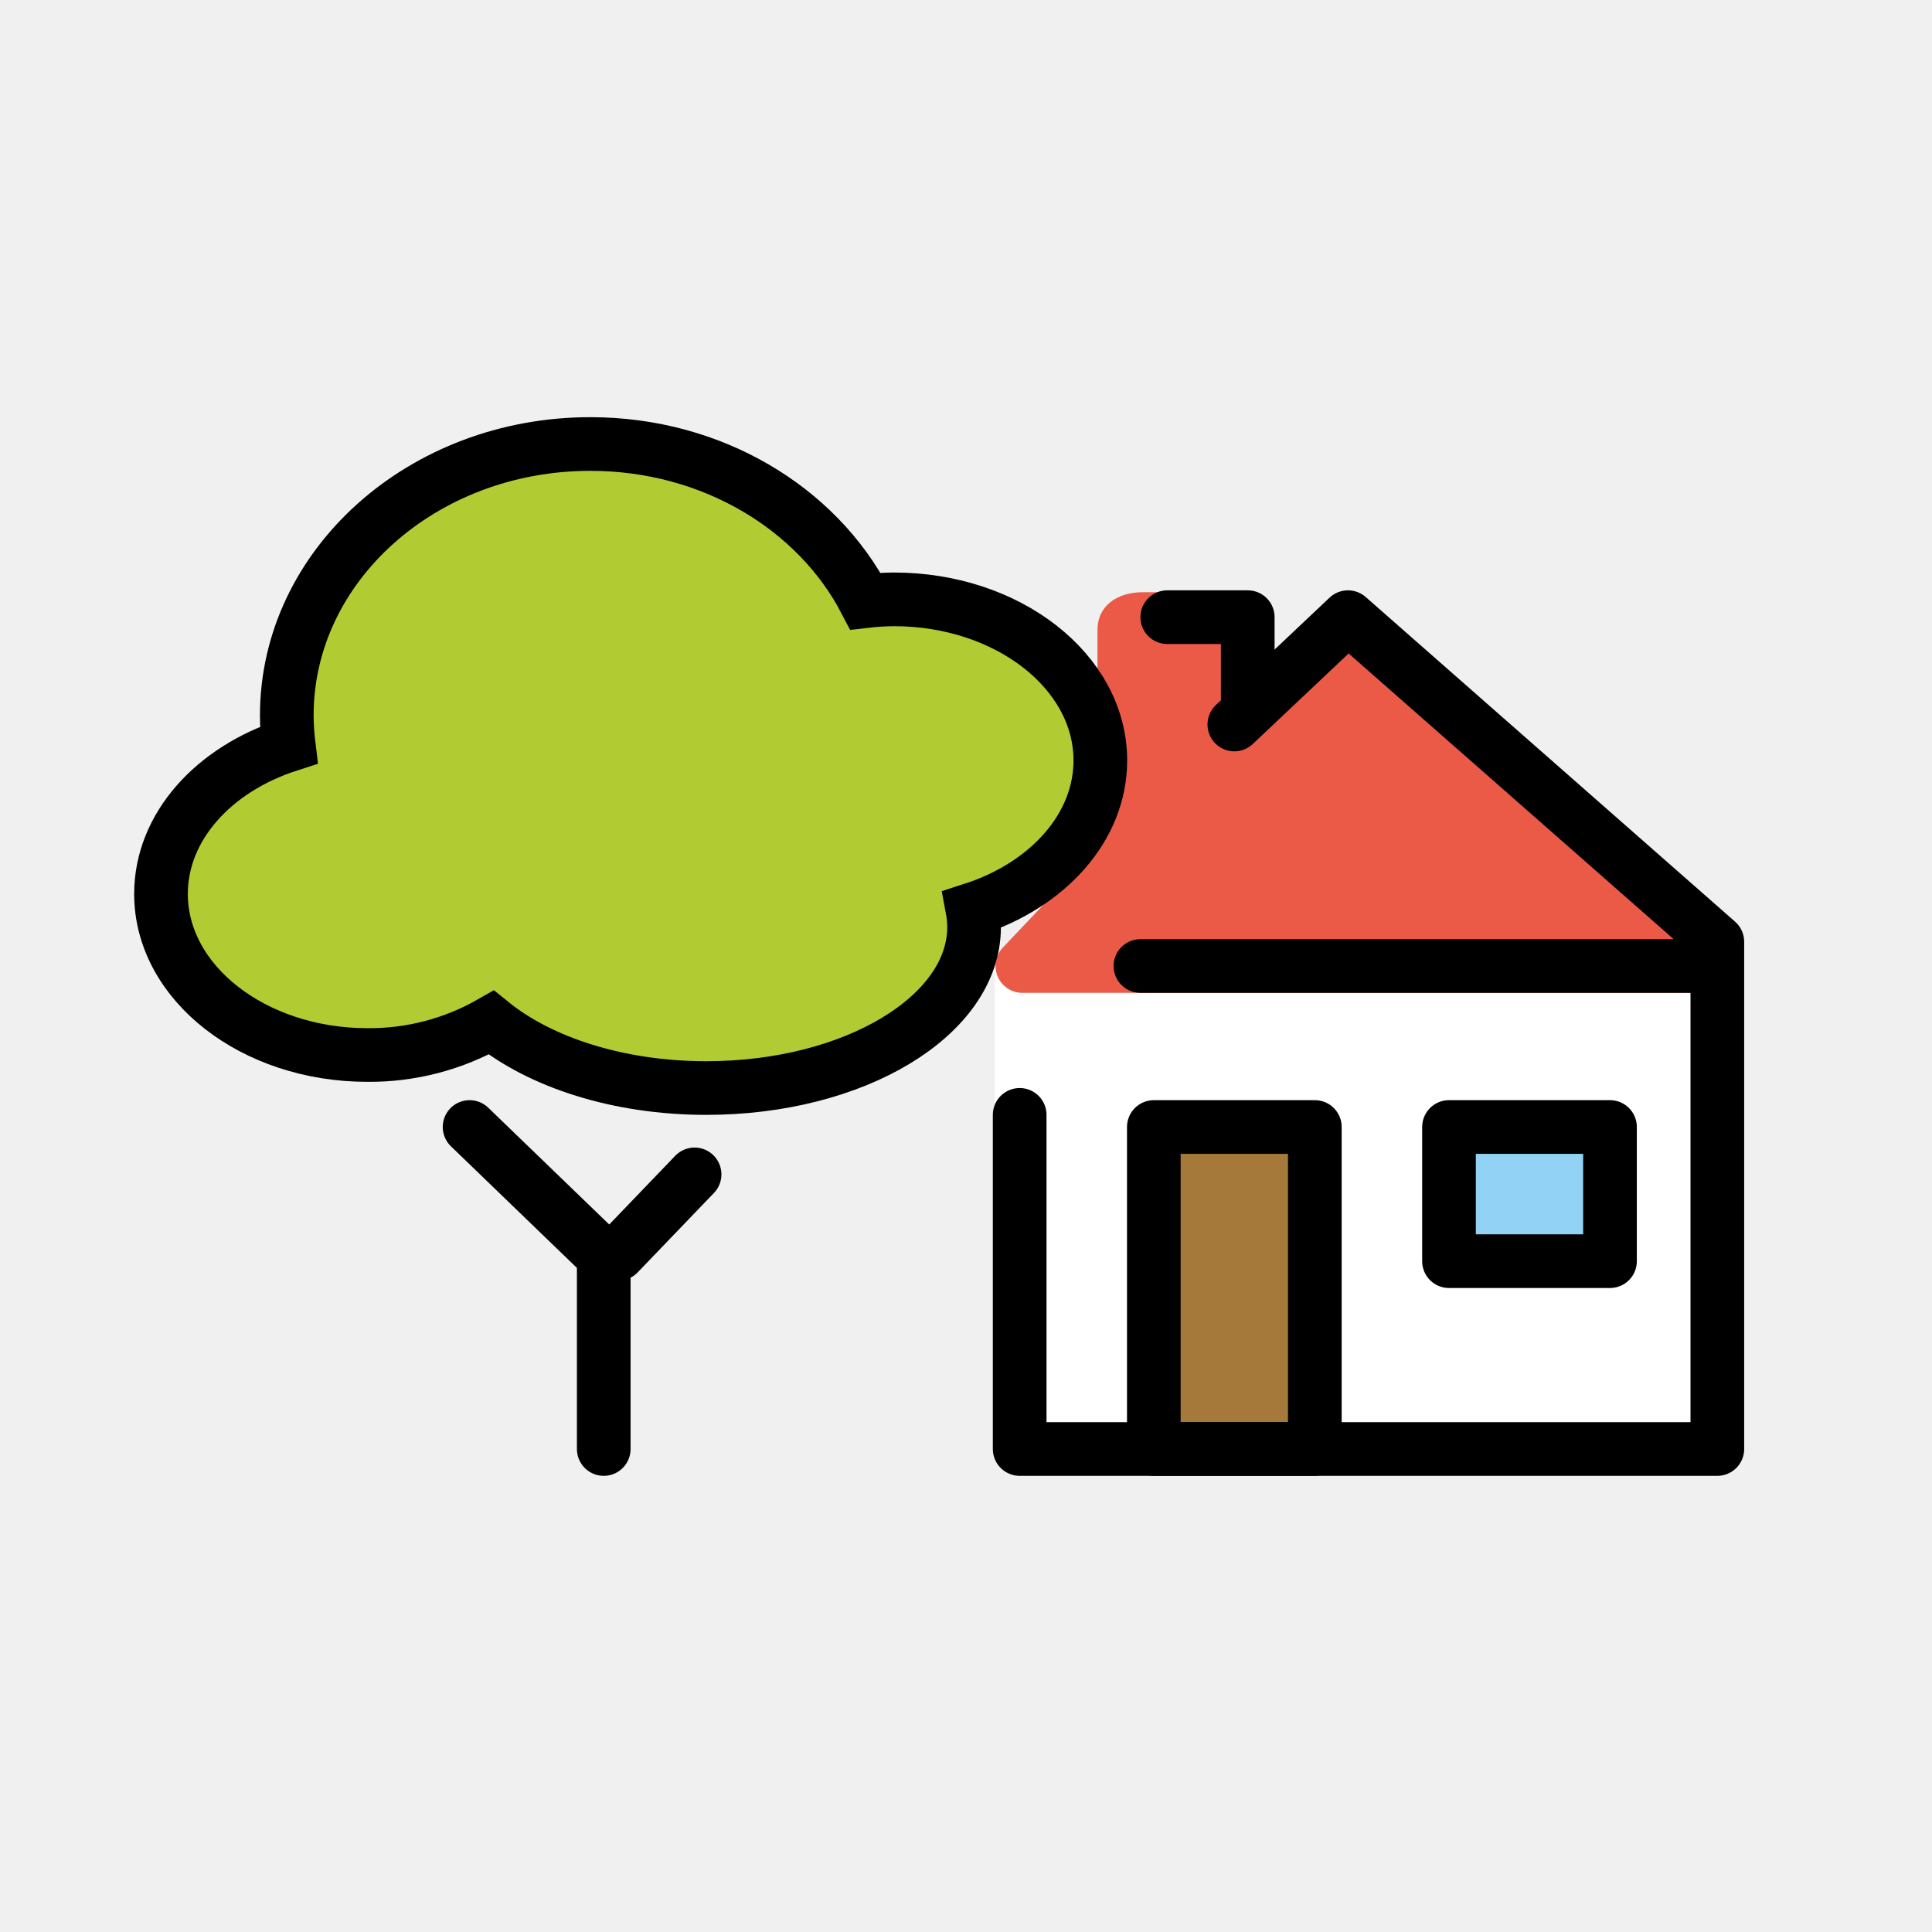
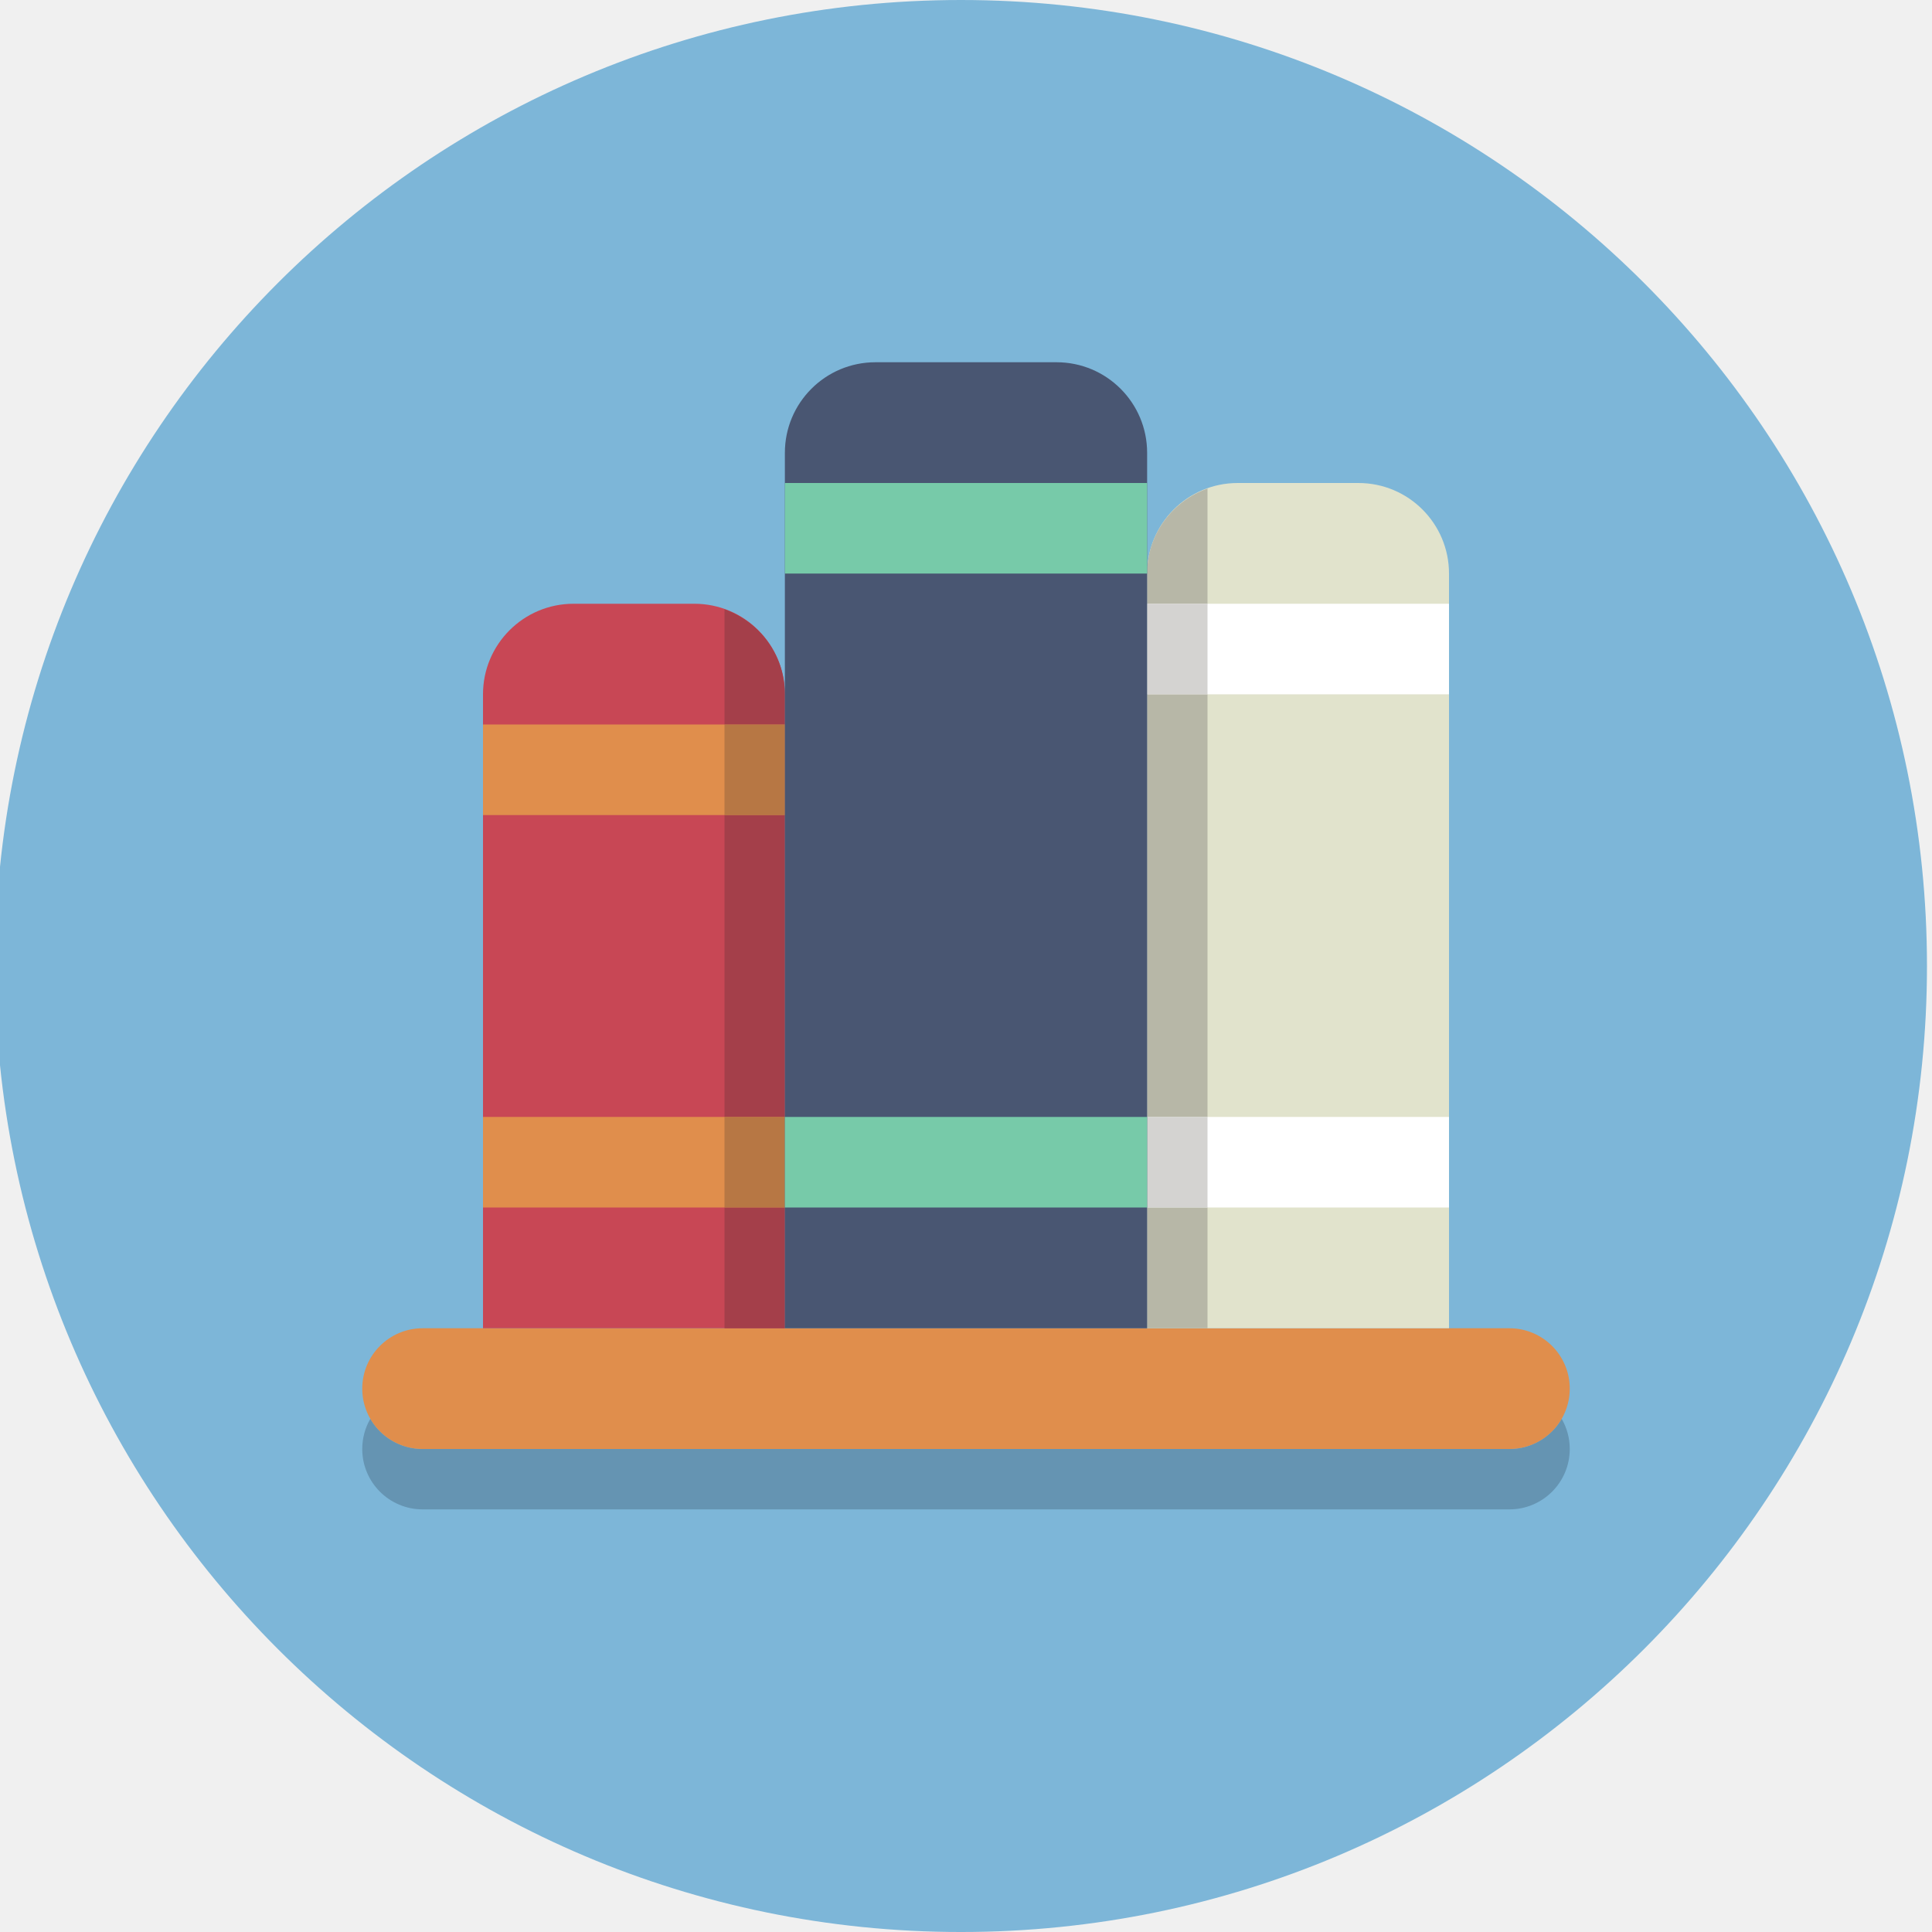
- <svg xmlns="http://www.w3.org/2000/svg" id="emoji" viewBox="0 0 72 72" version="1.1">
-   <g id="color">
-     <rect x="37.075" y="36.053" width="26.884" height="18.114" fill="#FFFFFF" />
-     <polygon fill="#EA5A47" stroke="#EA5A47" stroke-linecap="round" stroke-linejoin="round" stroke-miterlimit="10" stroke-width="2" points="50.235,23.2 38.1,36 63.5,36" />
-     <path fill="#EA5A47" d="M47.3,26l-6.4,6.059v-8.573c0-0.931,0.755-1.416,1.686-1.416h3.028 c0.931,0,1.686,0.485,1.686,1.416C47.3,23.486,47.3,26,47.3,26z" />
-     <rect x="43" y="42" width="6" height="12" fill="#A57939" />
-     <rect x="54" y="42" width="6" height="5" fill="#92D3F5" />
-     <path fill="#B1CC33" d="M41.006,28.339c0-3.312-3.445-6.003-7.694-6.003c-0.355,0.003-0.71,0.025-1.062,0.066 c-1.8-3.455-5.707-5.855-10.25-5.855c-6.248,0-11.312,4.529-11.312,10.114c0.001,0.369,0.025,0.738,0.07,1.104 C7.966,28.666,6,30.81,6,33.314c0,3.312,3.445,6.003,7.694,6.003c1.615,0.014,3.206-0.402,4.614-1.207 c1.818,1.477,4.726,2.438,8.015,2.438c5.511,0,9.978-2.688,9.978-6.003c-0.001-0.219-0.021-0.438-0.061-0.653 C39.036,32.99,41.006,30.845,41.006,28.339z" />
-   </g>
-   <g id="hair" />
-   <g id="skin" />
-   <g id="skin-shadow" />
-   <g id="line">
-     <polyline fill="none" stroke="#000000" stroke-linecap="round" stroke-linejoin="round" stroke-miterlimit="10" stroke-width="2" points="46,27 50.235,23 64,35.098 64,54 38,54 38,41.548" />
-     <rect x="43" y="42" width="6" height="12" fill="none" stroke="#000000" stroke-linecap="round" stroke-linejoin="round" stroke-miterlimit="10" stroke-width="2" />
-     <rect x="54" y="42" width="6" height="5" fill="none" stroke="#000000" stroke-linecap="round" stroke-linejoin="round" stroke-miterlimit="10" stroke-width="2" />
-     <polyline fill="none" stroke="#000000" stroke-linecap="round" stroke-linejoin="round" stroke-miterlimit="10" stroke-width="2" points="43.5,23 46.5,23 46.5,26" />
-     <path fill="none" stroke="#000000" stroke-miterlimit="10" stroke-width="2" d="M31.245,39.34" />
-     <polyline fill="none" stroke="#000000" stroke-linecap="round" stroke-linejoin="round" stroke-width="2" points="22.5,54 22.5,46.827 17.5,42" />
-     <line x1="23.041" x2="25.885" y1="46.727" y2="43.766" fill="none" stroke="#000000" stroke-linecap="round" stroke-linejoin="round" stroke-width="2" />
-     <path fill="none" stroke="#000000" stroke-linecap="round" stroke-miterlimit="10" stroke-width="2" d="M41.006,28.339 c0-3.312-3.445-6.003-7.694-6.003c-0.355,0.003-0.71,0.025-1.062,0.066c-1.8-3.455-5.707-5.855-10.25-5.855 c-6.248,0-11.312,4.529-11.312,10.114c0.001,0.369,0.025,0.738,0.07,1.104C7.966,28.666,6,30.81,6,33.314 c0,3.312,3.445,6.003,7.694,6.003c1.615,0.014,3.206-0.402,4.614-1.207c1.818,1.477,4.726,2.438,8.015,2.438 c5.511,0,9.978-2.688,9.978-6.003c-0.001-0.219-0.021-0.438-0.061-0.653 C39.036,32.99,41.006,30.845,41.006,28.339z" />
-     <line x1="63.5" x2="42.5" y1="36" y2="36" fill="none" stroke="#000000" stroke-linecap="round" stroke-linejoin="round" stroke-miterlimit="10" stroke-width="2" />
+ <svg xmlns="http://www.w3.org/2000/svg" height="85.333" viewBox="0 0 85.333 85.333" width="85.333">
+   <g transform="matrix(.1333333 0 0 -.1333333 0 85.33333)">
+     <path d="m638.332 320c0-176.73-143.269-320-320-320-176.73 0-320 143.27-320 320s143.27 320 320 320c176.731 0 320-143.27 320-320" fill="#7db6d8" />
+     <path d="m500 140h-360c-11.047 0-20 8.953-20 20 0 3.645.973 7.059 2.676 10 3.457-5.977 9.922-10 17.324-10h360c7.402 0 13.867 4.023 17.324 10 1.703-2.941 2.676-6.355 2.676-10 0-11.047-8.953-20-20-20" fill="#6594b2" />
+     <path d="m520 180c0-11.047-8.953-20-20-20h-360c-11.047 0-20 8.953-20 20s8.953 20 20 20h360c11.047 0 20-8.953 20-20" fill="#e08e4c" />
+     <path d="m230 440h-40c-16.57 0-30-13.43-30-30v-170-10-30h30 40 30v30 10 170c0 16.57-13.43 30-30 30" fill="#c84755" />
+     <path d="m450 480h-40c-16.57 0-30-13.43-30-30v-210-10-30h30 40 30v30 10 210c0 16.57-13.43 30-30 30" fill="#e1e3cc" />
+     <path d="m160 370h100v30h-100z" fill="#e08e4c" />
+     <path d="m160 240h100v30h-100z" fill="#e08e4c" />
+     <path d="m380 240h100v30h-100z" fill="#fff" />
+     <path d="m380 410h100v30h-100z" fill="#fff" />
+     <path d="m400 200h-20v40h20v-10zm0 70h-20v140h20z" fill="#b7b7a7" />
+     <path d="m380 240h20v30h-20z" fill="#d4d3d1" />
+     <path d="m380 450v.043c0-.012 0-.027 0-.043m0 .059v.031c0-.012 0-.02 0-.031m0 .046v.028c0-.008 0-.02 0-.028m0 .047v.028c0-.012 0-.02 0-.028m0 .067v.011c0-.003 0-.007 0-.011m0 .043v.008c0-.004 0-.004 0-.008" fill="#6594b2" />
+     <path d="m400 440h-20v10 .043.016.031.015.028.019.028.039.011.032.008c.117 12.925 8.457 23.789 20 27.894z" fill="#b7b7a7" />
+     <path d="m380 410h20v30h-20z" fill="#d4d3d1" />
+     <path d="m260 410v.043c0-.012 0-.027 0-.043m0 .059v.031c0-.012 0-.024 0-.031m0 .046v.028c0-.008 0-.02 0-.028m0 .043v.028c0-.008 0-.02 0-.028m0 .071v.011c0-.003 0-.007 0-.011m0 .043v.008s0-.004 0-.008" fill="#6594b2" />
+     <path d="m260 200h-20v40h20v-10zm0 70h-20v100h20zm0 130h-20v38.164c11.543-4.105 19.883-14.969 20-27.894 0 0 0-.004 0-.008 0-.008 0-.02 0-.032 0-.003 0-.007 0-.011 0-.016 0-.028 0-.043 0-.008 0-.02 0-.028 0-.003 0-.007 0-.015 0-.012 0-.02 0-.028 0-.003 0-.011 0-.015 0-.012 0-.02 0-.031 0-.004 0-.008 0-.016 0-.012 0-.027 0-.043z" fill="#a43f4a" />
+     <path d="m240 370h20v30h-20z" fill="#b77744" />
+     <path d="m240 240h20v30h-20z" fill="#b77744" />
+     <path d="m350 520h-60c-16.57 0-30-13.43-30-30v-250-10-30h30 60 30v30 10 250c0 16.57-13.43 30-30 30" fill="#495672" />
+     <g fill="#77caa9">
+       <path d="m380 450h-120v30h120z" />
+       <path d="m380 240h-120v30h120z" />
+     </g>
  </g>
</svg>
